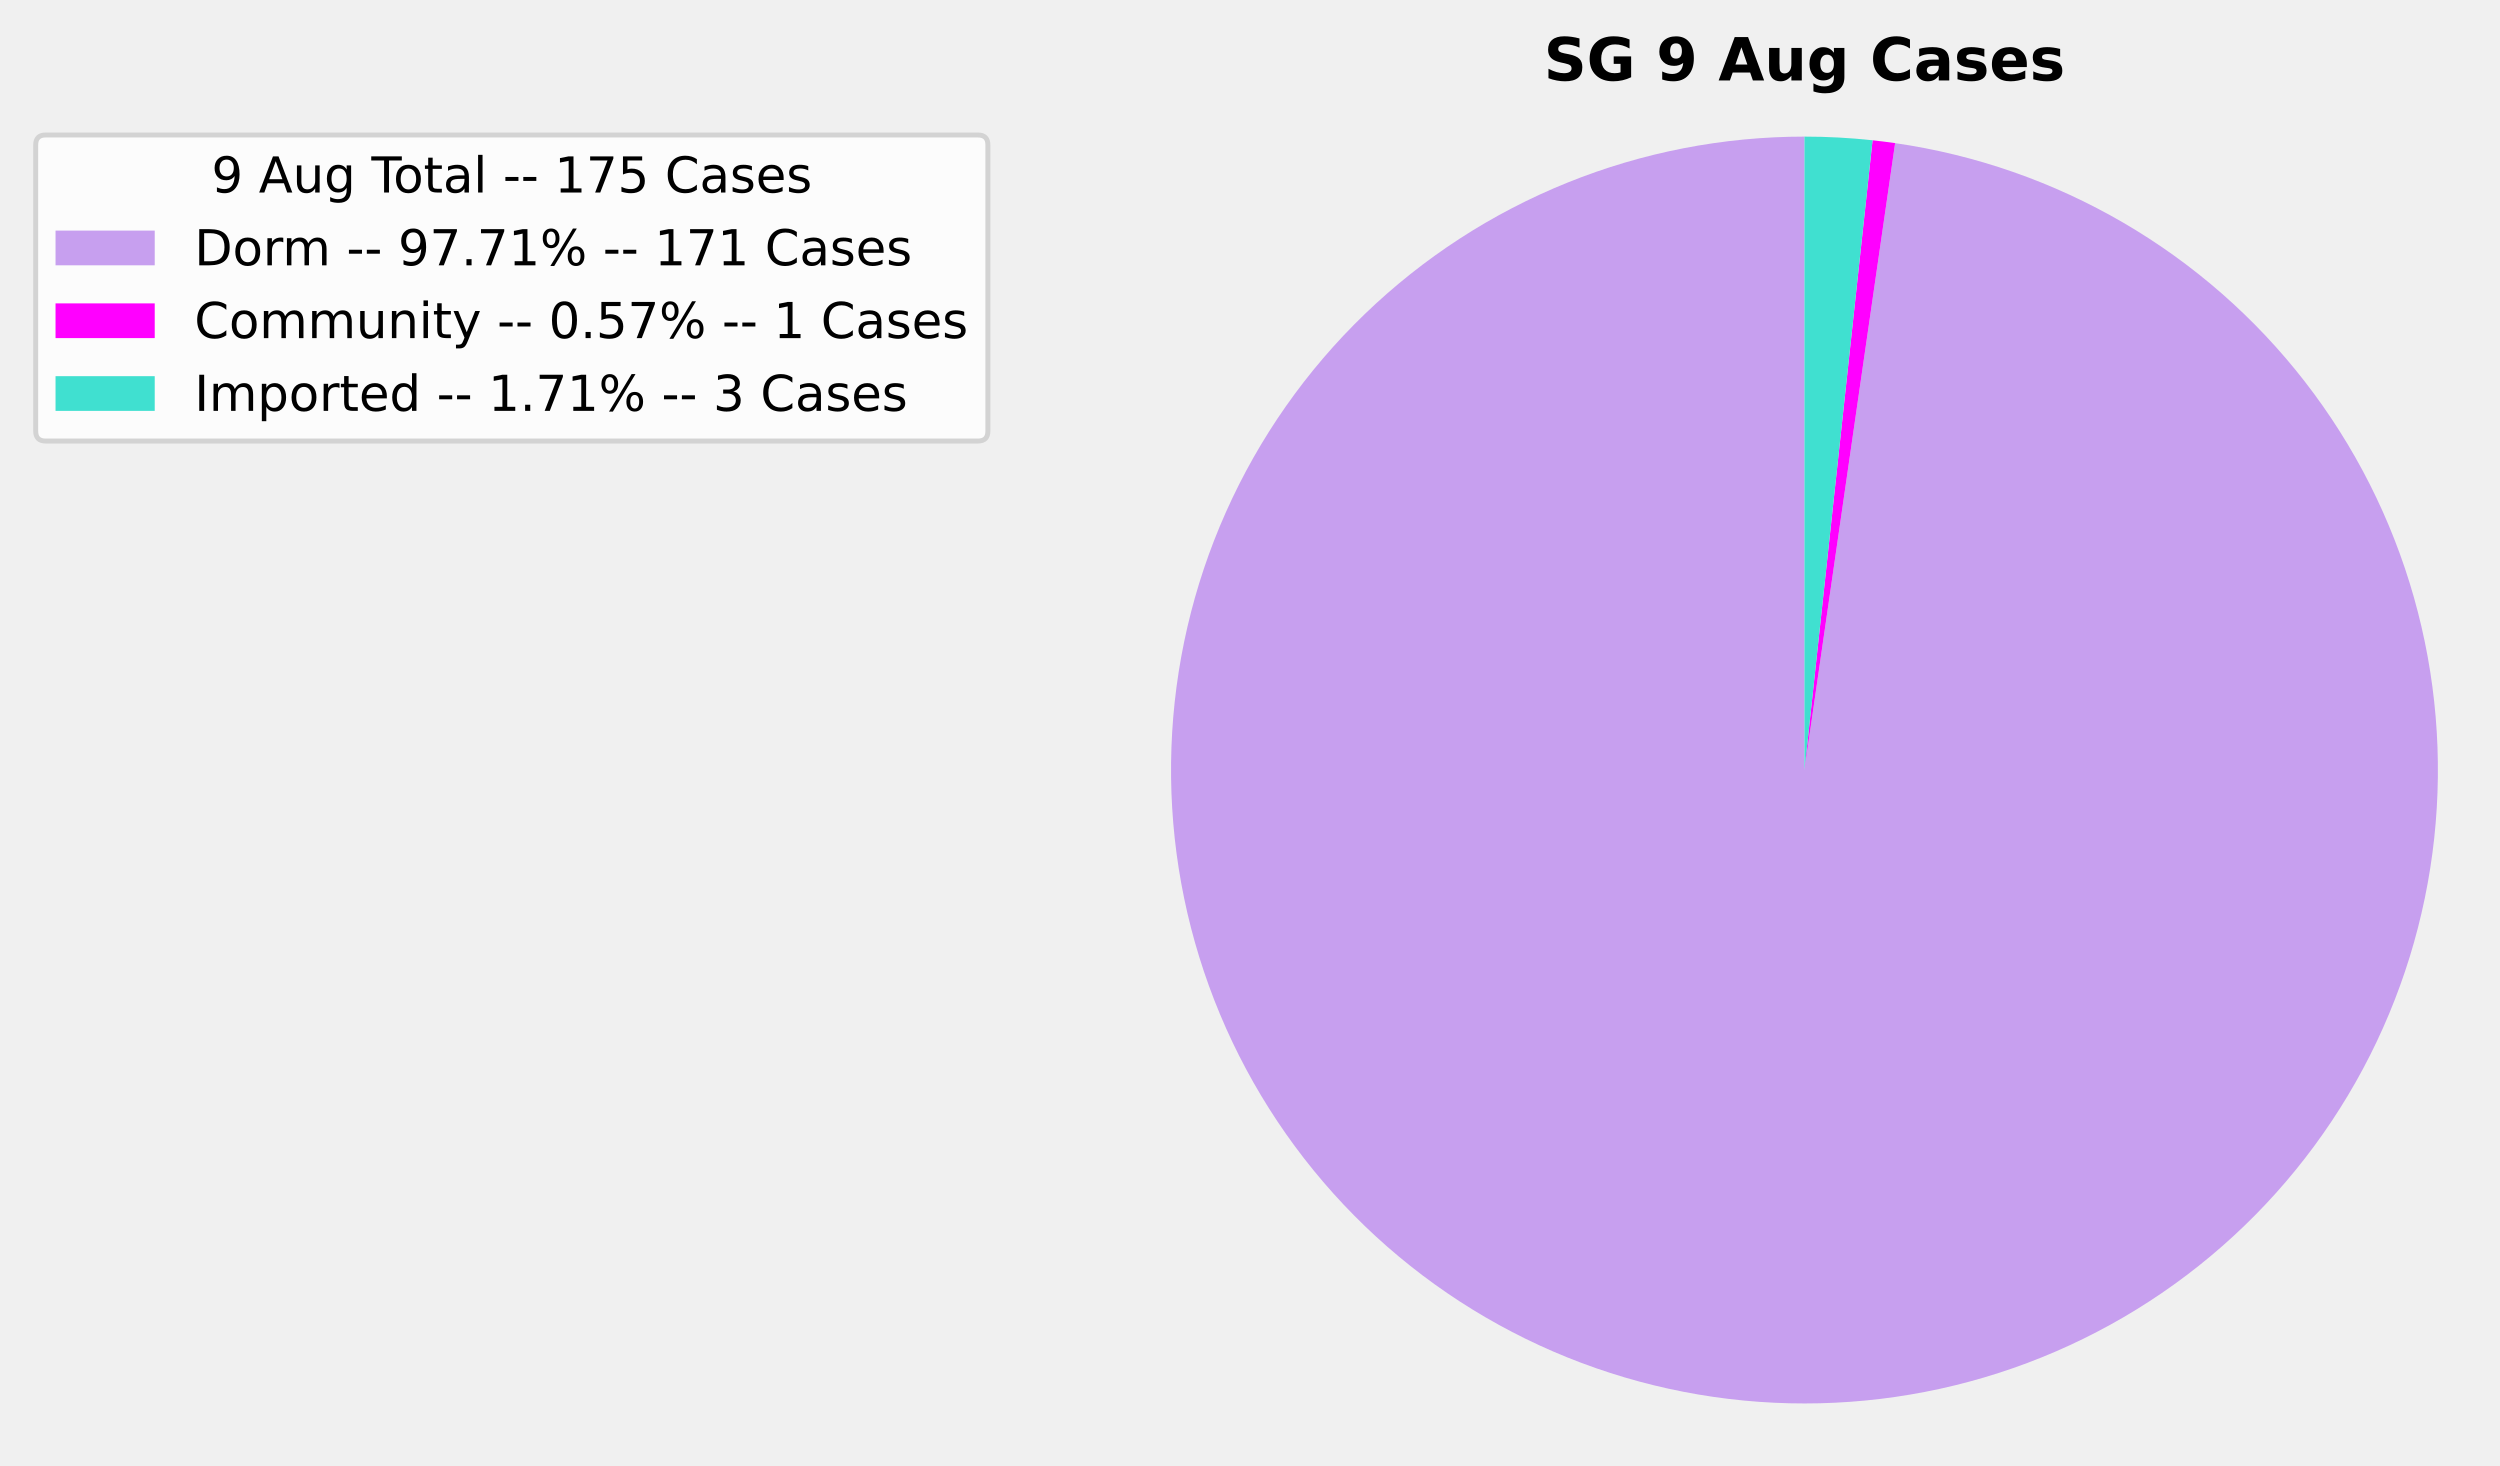
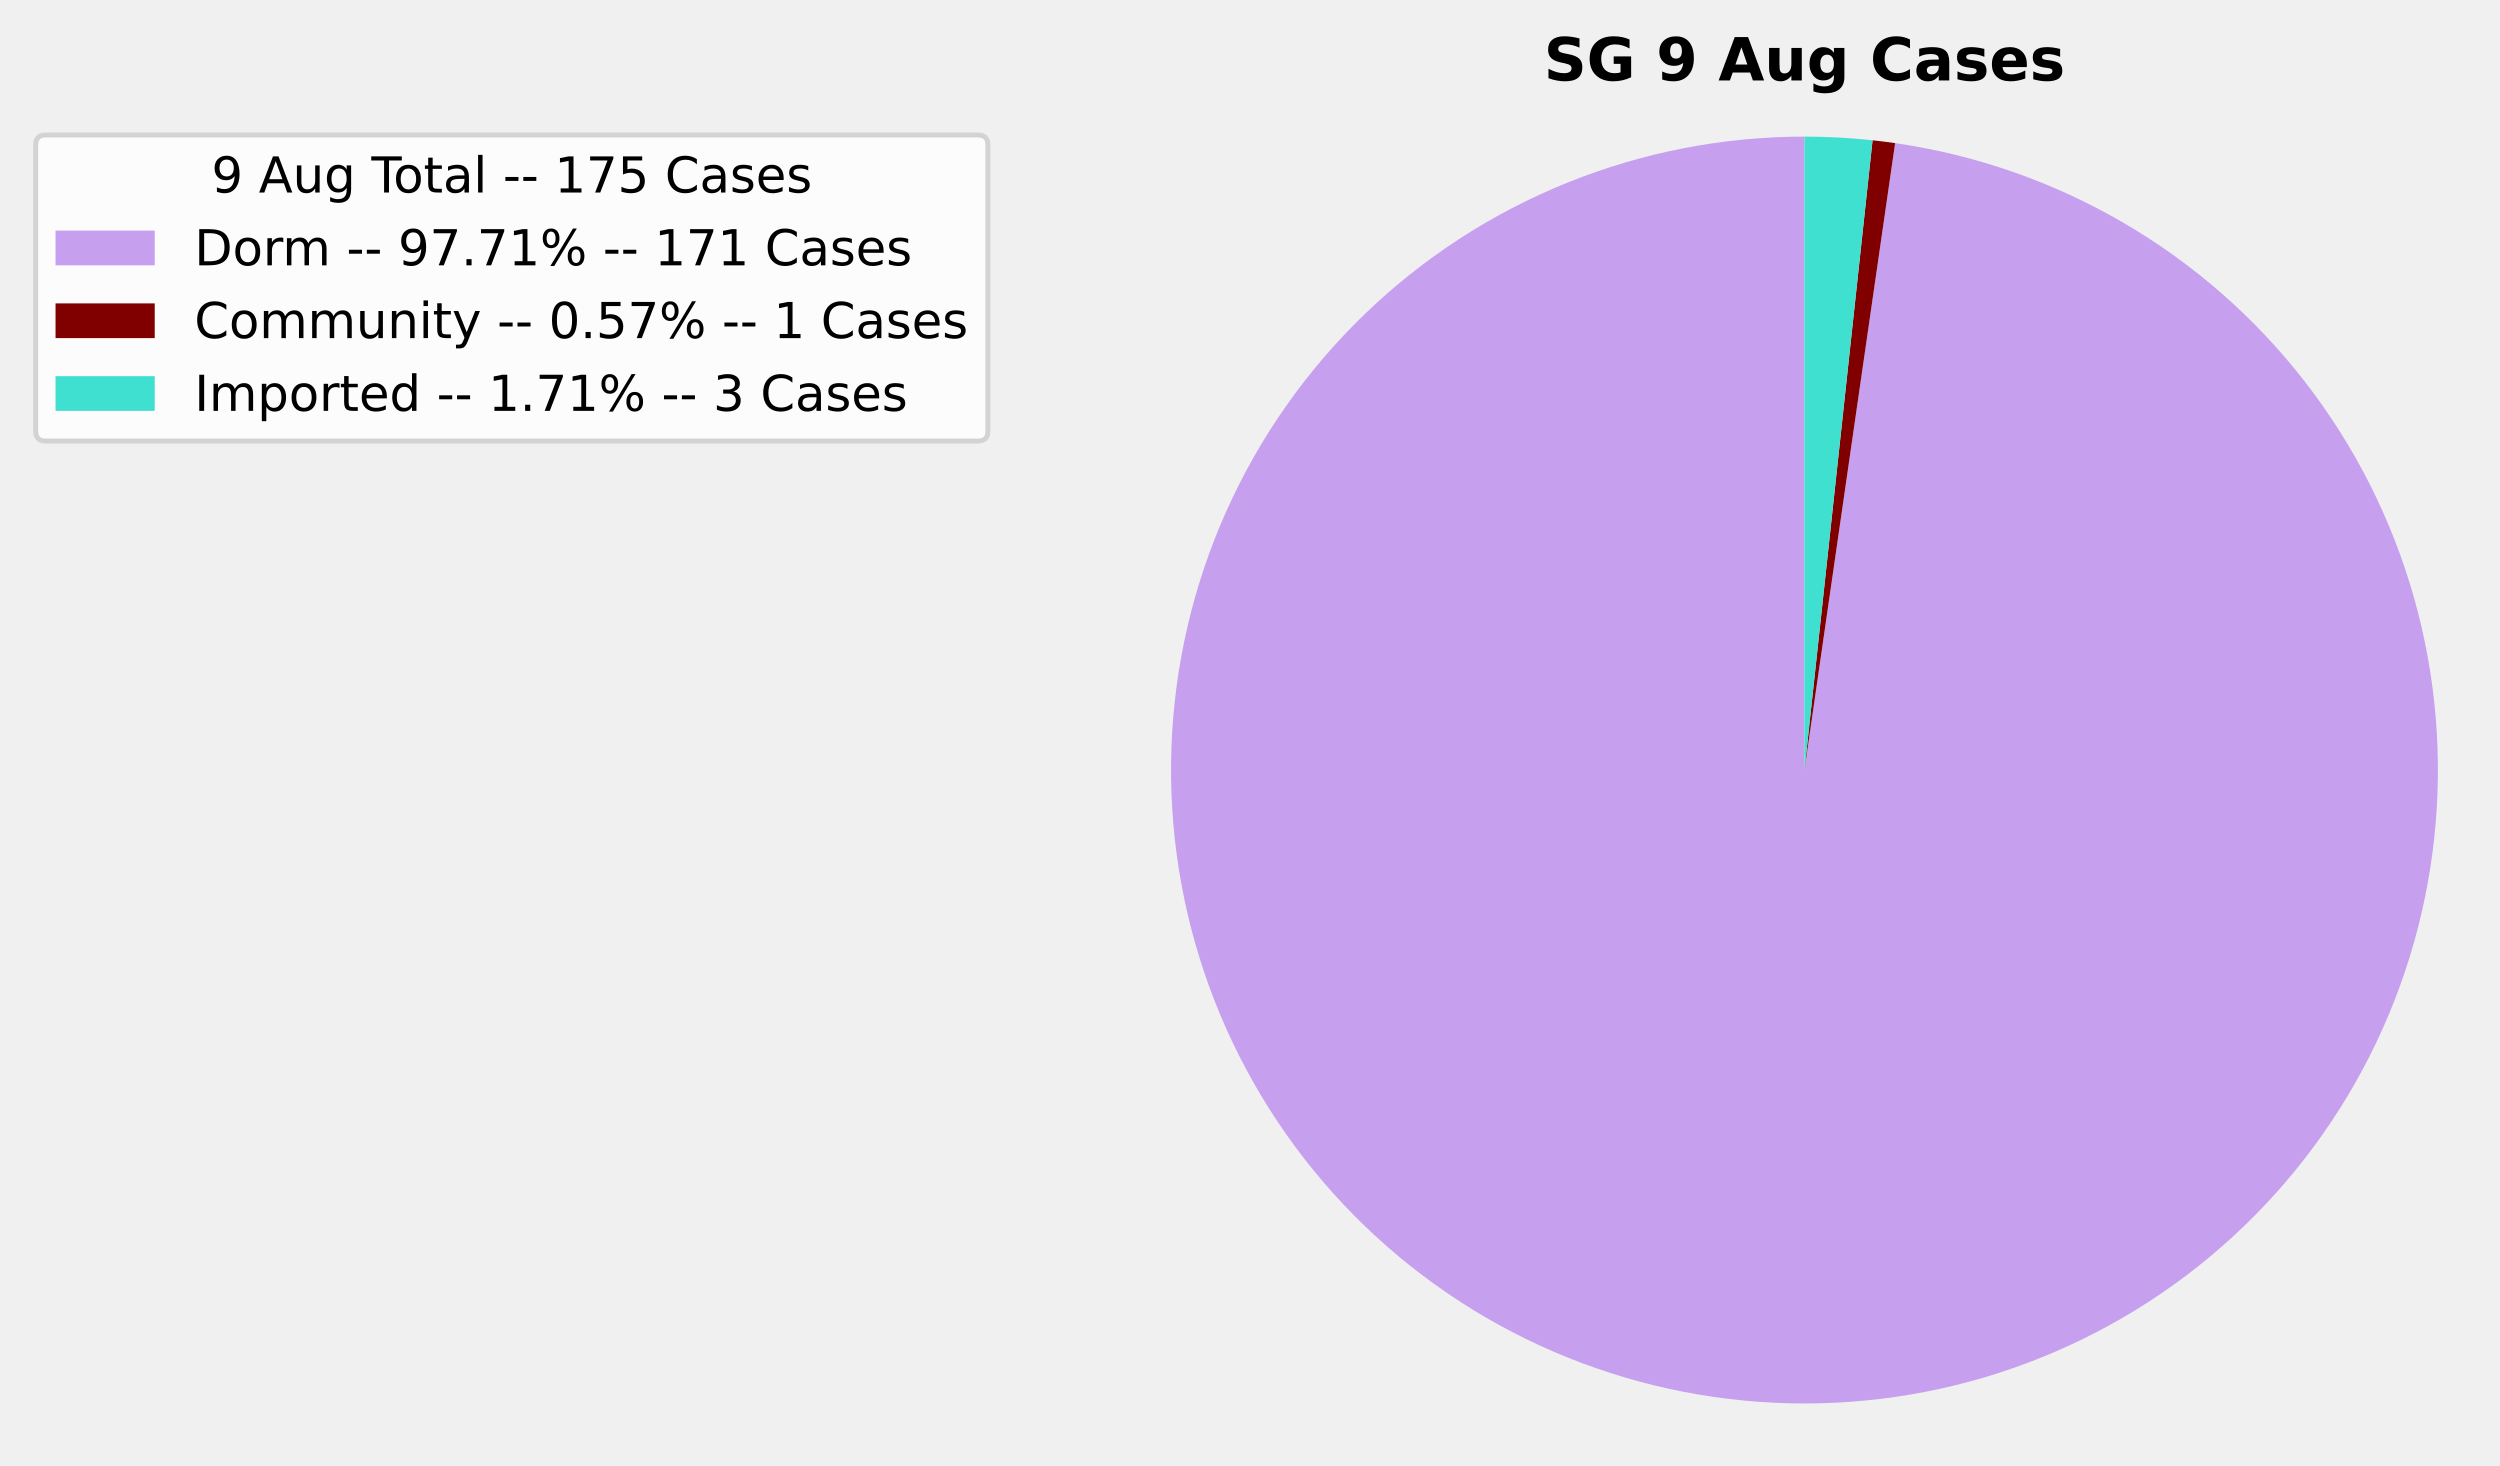
<svg xmlns="http://www.w3.org/2000/svg" xmlns:xlink="http://www.w3.org/1999/xlink" height="295.536pt" version="1.1" viewBox="0 0 504.133 295.536" width="504.133pt">
  <defs>
    <style type="text/css">
*{stroke-linecap:butt;stroke-linejoin:round;}
  </style>
  </defs>
  <g id="figure_1">
    <g id="patch_1">
      <path d="M -0 295.536  L 504.133 295.536  L 504.133 0  L -0 0  z " style="fill:none;" />
    </g>
    <g id="axes_1">
      <g id="patch_2">
        <path d="M 363.877 27.547  C 347.488 27.547 331.252 30.7 316.056 36.836  C 300.86 42.971 286.985 51.974 275.191 63.352  C 263.397 74.73 253.902 88.273 247.225 103.239  C 240.548 118.205 236.813 134.318 236.225 150.695  C 235.637 167.073 238.206 183.411 243.792 198.818  C 249.378 214.225 257.877 228.414 268.824 240.609  C 279.772 252.804 292.965 262.779 307.681 269.989  C 322.398 277.199 338.366 281.509 354.712 282.685  C 371.058 283.861 387.478 281.88 403.076 276.851  C 418.673 271.821 433.158 263.837 445.738 253.335  C 458.318 242.832 468.761 230.005 476.494 215.557  C 484.227 201.108 489.108 185.305 490.87 169.012  C 492.632 152.719 491.242 136.238 486.776 120.47  C 482.31 104.703 474.85 89.941 464.806 76.991  C 454.762 64.042 442.318 53.146 428.157 44.899  C 413.995 36.652 398.378 31.207 382.158 28.862  L 363.877 155.28  L 363.877 27.547  z " style="fill:#c79fef;" />
      </g>
      <g id="patch_3">
-         <path d="M 382.158 28.862  C 381.402 28.752 380.644 28.65 379.886 28.554  C 379.128 28.458 378.368 28.369 377.608 28.287  L 363.877 155.28  L 382.158 28.862  z " style="fill:#ff00ff;" />
+         <path d="M 382.158 28.862  C 381.402 28.752 380.644 28.65 379.886 28.554  C 379.128 28.458 378.368 28.369 377.608 28.287  L 363.877 155.28  L 382.158 28.862  z " style="fill:#800000;" />
      </g>
      <g id="patch_4">
        <path d="M 377.608 28.287  C 375.328 28.04 373.042 27.855 370.752 27.732  C 368.463 27.608 366.17 27.547 363.877 27.547  L 363.877 155.28  L 377.608 28.287  z " style="fill:#40e0d0;" />
      </g>
      <g id="matplotlib.axis_1" />
      <g id="matplotlib.axis_2" />
      <g id="text_1">
        <defs>
          <path d="M 59.906 70.609  L 59.906 55.172  Q 53.906 57.859 48.188 59.219  Q 42.484 60.594 37.406 60.594  Q 30.672 60.594 27.438 58.734  Q 24.219 56.891 24.219 52.984  Q 24.219 50.047 26.391 48.406  Q 28.562 46.781 34.281 45.609  L 42.281 44  Q 54.438 41.547 59.562 36.562  Q 64.703 31.594 64.703 22.406  Q 64.703 10.359 57.547 4.469  Q 50.391 -1.422 35.688 -1.422  Q 28.766 -1.422 21.781 -0.094  Q 14.797 1.219 7.812 3.812  L 7.812 19.672  Q 14.797 15.969 21.312 14.078  Q 27.828 12.203 33.891 12.203  Q 40.047 12.203 43.312 14.25  Q 46.578 16.312 46.578 20.125  Q 46.578 23.531 44.359 25.391  Q 42.141 27.25 35.5 28.719  L 28.219 30.328  Q 17.281 32.672 12.219 37.797  Q 7.172 42.922 7.172 51.609  Q 7.172 62.5 14.203 68.359  Q 21.234 74.219 34.422 74.219  Q 40.438 74.219 46.781 73.312  Q 53.125 72.406 59.906 70.609  z " id="DejaVuSans-Bold-83" />
          <path d="M 74.703 5.422  Q 67.672 2 60.109 0.281  Q 52.547 -1.422 44.484 -1.422  Q 26.266 -1.422 15.625 8.766  Q 4.984 18.953 4.984 36.375  Q 4.984 54 15.812 64.109  Q 26.656 74.219 45.516 74.219  Q 52.781 74.219 59.438 72.844  Q 66.109 71.484 72.016 68.797  L 72.016 53.719  Q 65.922 57.172 59.891 58.875  Q 53.859 60.594 47.797 60.594  Q 36.578 60.594 30.5 54.312  Q 24.422 48.047 24.422 36.375  Q 24.422 24.812 30.281 18.5  Q 36.141 12.203 46.922 12.203  Q 49.859 12.203 52.375 12.562  Q 54.891 12.938 56.891 13.719  L 56.891 27.875  L 45.406 27.875  L 45.406 40.484  L 74.703 40.484  z " id="DejaVuSans-Bold-71" />
          <path id="DejaVuSans-Bold-32" />
          <path d="M 10.016 1.609  L 10.016 15.094  Q 14.5 12.984 18.594 11.938  Q 22.703 10.891 26.703 10.891  Q 35.109 10.891 39.797 15.547  Q 44.484 20.219 45.312 29.391  Q 42 26.953 38.234 25.734  Q 34.469 24.516 30.078 24.516  Q 18.891 24.516 12.031 31.031  Q 5.172 37.547 5.172 48.188  Q 5.172 59.969 12.812 67.047  Q 20.453 74.125 33.297 74.125  Q 47.562 74.125 55.375 64.5  Q 63.188 54.891 63.188 37.312  Q 63.188 19.234 54.047 8.906  Q 44.922 -1.422 29 -1.422  Q 23.875 -1.422 19.188 -0.656  Q 14.5 0.094 10.016 1.609  z M 33.203 36.719  Q 38.141 36.719 40.625 39.906  Q 43.109 43.109 43.109 49.516  Q 43.109 55.859 40.625 59.078  Q 38.141 62.312 33.203 62.312  Q 28.266 62.312 25.781 59.078  Q 23.297 55.859 23.297 49.516  Q 23.297 43.109 25.781 39.906  Q 28.266 36.719 33.203 36.719  z " id="DejaVuSans-Bold-57" />
          <path d="M 53.422 13.281  L 24.031 13.281  L 19.391 0  L 0.484 0  L 27.484 72.906  L 49.906 72.906  L 76.906 0  L 58.016 0  z M 28.719 26.812  L 48.688 26.812  L 38.719 55.812  z " id="DejaVuSans-Bold-65" />
          <path d="M 7.812 21.297  L 7.812 54.688  L 25.391 54.688  L 25.391 49.219  Q 25.391 44.781 25.344 38.062  Q 25.297 31.344 25.297 29.109  Q 25.297 22.516 25.641 19.609  Q 25.984 16.703 26.812 15.375  Q 27.875 13.672 29.609 12.734  Q 31.344 11.812 33.594 11.812  Q 39.062 11.812 42.188 16.016  Q 45.312 20.219 45.312 27.688  L 45.312 54.688  L 62.797 54.688  L 62.797 0  L 45.312 0  L 45.312 7.906  Q 41.359 3.125 36.938 0.844  Q 32.516 -1.422 27.203 -1.422  Q 17.719 -1.422 12.766 4.391  Q 7.812 10.203 7.812 21.297  z " id="DejaVuSans-Bold-117" />
          <path d="M 45.609 9.281  Q 42 4.5 37.641 2.25  Q 33.297 0 27.594 0  Q 17.578 0 11.031 7.875  Q 4.5 15.766 4.5 27.984  Q 4.5 40.234 11.031 48.062  Q 17.578 55.906 27.594 55.906  Q 33.297 55.906 37.641 53.656  Q 42 51.422 45.609 46.578  L 45.609 54.688  L 63.188 54.688  L 63.188 5.516  Q 63.188 -7.672 54.859 -14.625  Q 46.531 -21.578 30.719 -21.578  Q 25.594 -21.578 20.797 -20.797  Q 16.016 -20.016 11.188 -18.406  L 11.188 -4.781  Q 15.766 -7.422 20.156 -8.719  Q 24.562 -10.016 29 -10.016  Q 37.594 -10.016 41.594 -6.25  Q 45.609 -2.484 45.609 5.516  z M 34.078 43.312  Q 28.656 43.312 25.625 39.297  Q 22.609 35.297 22.609 27.984  Q 22.609 20.453 25.531 16.578  Q 28.469 12.703 34.078 12.703  Q 39.547 12.703 42.578 16.703  Q 45.609 20.703 45.609 27.984  Q 45.609 35.297 42.578 39.297  Q 39.547 43.312 34.078 43.312  z " id="DejaVuSans-Bold-103" />
          <path d="M 67 4  Q 61.812 1.312 56.203 -0.047  Q 50.594 -1.422 44.484 -1.422  Q 26.266 -1.422 15.625 8.766  Q 4.984 18.953 4.984 36.375  Q 4.984 53.859 15.625 64.031  Q 26.266 74.219 44.484 74.219  Q 50.594 74.219 56.203 72.844  Q 61.812 71.484 67 68.797  L 67 53.719  Q 61.766 57.281 56.688 58.938  Q 51.609 60.594 46 60.594  Q 35.938 60.594 30.172 54.141  Q 24.422 47.703 24.422 36.375  Q 24.422 25.094 30.172 18.641  Q 35.938 12.203 46 12.203  Q 51.609 12.203 56.688 13.859  Q 61.766 15.531 67 19.094  z " id="DejaVuSans-Bold-67" />
          <path d="M 32.906 24.609  Q 27.438 24.609 24.672 22.75  Q 21.922 20.906 21.922 17.281  Q 21.922 13.969 24.141 12.078  Q 26.375 10.203 30.328 10.203  Q 35.25 10.203 38.625 13.734  Q 42 17.281 42 22.609  L 42 24.609  z M 59.625 31.203  L 59.625 0  L 42 0  L 42 8.109  Q 38.484 3.125 34.078 0.844  Q 29.688 -1.422 23.391 -1.422  Q 14.891 -1.422 9.594 3.531  Q 4.297 8.5 4.297 16.406  Q 4.297 26.031 10.906 30.516  Q 17.531 35.016 31.688 35.016  L 42 35.016  L 42 36.375  Q 42 40.531 38.719 42.453  Q 35.453 44.391 28.516 44.391  Q 22.906 44.391 18.062 43.266  Q 13.234 42.141 9.078 39.891  L 9.078 53.219  Q 14.703 54.594 20.359 55.297  Q 26.031 56 31.688 56  Q 46.484 56 53.047 50.172  Q 59.625 44.344 59.625 31.203  z " id="DejaVuSans-Bold-97" />
          <path d="M 51.125 52.984  L 51.125 39.703  Q 45.516 42.047 40.281 43.219  Q 35.062 44.391 30.422 44.391  Q 25.438 44.391 23.016 43.141  Q 20.609 41.891 20.609 39.312  Q 20.609 37.203 22.438 36.078  Q 24.266 34.969 29 34.422  L 32.078 33.984  Q 45.516 32.281 50.141 28.375  Q 54.781 24.469 54.781 16.109  Q 54.781 7.375 48.328 2.969  Q 41.891 -1.422 29.109 -1.422  Q 23.688 -1.422 17.891 -0.562  Q 12.109 0.297 6 2  L 6 15.281  Q 11.234 12.75 16.719 11.469  Q 22.219 10.203 27.875 10.203  Q 33.016 10.203 35.594 11.609  Q 38.188 13.031 38.188 15.828  Q 38.188 18.172 36.406 19.312  Q 34.625 20.453 29.297 21.094  L 26.219 21.484  Q 14.547 22.953 9.859 26.906  Q 5.172 30.859 5.172 38.922  Q 5.172 47.609 11.125 51.797  Q 17.094 56 29.391 56  Q 34.234 56 39.547 55.266  Q 44.875 54.547 51.125 52.984  z " id="DejaVuSans-Bold-115" />
          <path d="M 62.984 27.484  L 62.984 22.516  L 22.125 22.516  Q 22.75 16.359 26.562 13.281  Q 30.375 10.203 37.203 10.203  Q 42.719 10.203 48.5 11.844  Q 54.297 13.484 60.406 16.797  L 60.406 3.328  Q 54.203 0.984 48 -0.219  Q 41.797 -1.422 35.594 -1.422  Q 20.75 -1.422 12.516 6.125  Q 4.297 13.672 4.297 27.297  Q 4.297 40.672 12.375 48.328  Q 20.453 56 34.625 56  Q 47.516 56 55.25 48.234  Q 62.984 40.484 62.984 27.484  z M 45.016 33.297  Q 45.016 38.281 42.109 41.328  Q 39.203 44.391 34.516 44.391  Q 29.438 44.391 26.266 41.531  Q 23.094 38.672 22.312 33.297  z " id="DejaVuSans-Bold-101" />
        </defs>
        <g transform="translate(311.3166 16.22437)scale(0.12 -0.12)">
          <use xlink:href="#DejaVuSans-Bold-83" />
          <use x="72.021" xlink:href="#DejaVuSans-Bold-71" />
          <use x="154.102" xlink:href="#DejaVuSans-Bold-32" />
          <use x="188.916" xlink:href="#DejaVuSans-Bold-57" />
          <use x="258.496" xlink:href="#DejaVuSans-Bold-32" />
          <use x="293.311" xlink:href="#DejaVuSans-Bold-65" />
          <use x="370.703" xlink:href="#DejaVuSans-Bold-117" />
          <use x="441.895" xlink:href="#DejaVuSans-Bold-103" />
          <use x="513.477" xlink:href="#DejaVuSans-Bold-32" />
          <use x="548.291" xlink:href="#DejaVuSans-Bold-67" />
          <use x="621.68" xlink:href="#DejaVuSans-Bold-97" />
          <use x="689.16" xlink:href="#DejaVuSans-Bold-115" />
          <use x="748.682" xlink:href="#DejaVuSans-Bold-101" />
          <use x="816.504" xlink:href="#DejaVuSans-Bold-115" />
        </g>
      </g>
      <g id="legend_1">
        <g id="patch_5">
          <path d="M 9.2 88.937  L 197.209 88.937  Q 199.209 88.937 199.209 86.937  L 199.209 29.224  Q 199.209 27.224 197.209 27.224  L 9.2 27.224  Q 7.2 27.224 7.2 29.224  L 7.2 86.937  Q 7.2 88.937 9.2 88.937  z " style="fill:#ffffff;opacity:0.8;stroke:#cccccc;stroke-linejoin:miter;" />
        </g>
        <g id="text_2">
          <defs>
            <path d="M 10.984 1.516  L 10.984 10.5  Q 14.703 8.734 18.5 7.812  Q 22.312 6.891 25.984 6.891  Q 35.75 6.891 40.891 13.453  Q 46.047 20.016 46.781 33.406  Q 43.953 29.203 39.594 26.953  Q 35.25 24.703 29.984 24.703  Q 19.047 24.703 12.672 31.312  Q 6.297 37.938 6.297 49.422  Q 6.297 60.641 12.938 67.422  Q 19.578 74.219 30.609 74.219  Q 43.266 74.219 49.922 64.516  Q 56.594 54.828 56.594 36.375  Q 56.594 19.141 48.406 8.859  Q 40.234 -1.422 26.422 -1.422  Q 22.703 -1.422 18.891 -0.688  Q 15.094 0.047 10.984 1.516  z M 30.609 32.422  Q 37.25 32.422 41.125 36.953  Q 45.016 41.5 45.016 49.422  Q 45.016 57.281 41.125 61.844  Q 37.25 66.406 30.609 66.406  Q 23.969 66.406 20.094 61.844  Q 16.219 57.281 16.219 49.422  Q 16.219 41.5 20.094 36.953  Q 23.969 32.422 30.609 32.422  z " id="DejaVuSans-57" />
            <path id="DejaVuSans-32" />
            <path d="M 34.188 63.188  L 20.797 26.906  L 47.609 26.906  z M 28.609 72.906  L 39.797 72.906  L 67.578 0  L 57.328 0  L 50.688 18.703  L 17.828 18.703  L 11.188 0  L 0.781 0  z " id="DejaVuSans-65" />
            <path d="M 8.5 21.578  L 8.5 54.688  L 17.484 54.688  L 17.484 21.922  Q 17.484 14.156 20.5 10.266  Q 23.531 6.391 29.594 6.391  Q 36.859 6.391 41.078 11.031  Q 45.312 15.672 45.312 23.688  L 45.312 54.688  L 54.297 54.688  L 54.297 0  L 45.312 0  L 45.312 8.406  Q 42.047 3.422 37.719 1  Q 33.406 -1.422 27.688 -1.422  Q 18.266 -1.422 13.375 4.438  Q 8.5 10.297 8.5 21.578  z M 31.109 56  z " id="DejaVuSans-117" />
            <path d="M 45.406 27.984  Q 45.406 37.75 41.375 43.109  Q 37.359 48.484 30.078 48.484  Q 22.859 48.484 18.828 43.109  Q 14.797 37.75 14.797 27.984  Q 14.797 18.266 18.828 12.891  Q 22.859 7.516 30.078 7.516  Q 37.359 7.516 41.375 12.891  Q 45.406 18.266 45.406 27.984  z M 54.391 6.781  Q 54.391 -7.172 48.188 -13.984  Q 42 -20.797 29.203 -20.797  Q 24.469 -20.797 20.266 -20.094  Q 16.062 -19.391 12.109 -17.922  L 12.109 -9.188  Q 16.062 -11.328 19.922 -12.344  Q 23.781 -13.375 27.781 -13.375  Q 36.625 -13.375 41.016 -8.766  Q 45.406 -4.156 45.406 5.172  L 45.406 9.625  Q 42.625 4.781 38.281 2.391  Q 33.938 0 27.875 0  Q 17.828 0 11.672 7.656  Q 5.516 15.328 5.516 27.984  Q 5.516 40.672 11.672 48.328  Q 17.828 56 27.875 56  Q 33.938 56 38.281 53.609  Q 42.625 51.219 45.406 46.391  L 45.406 54.688  L 54.391 54.688  z " id="DejaVuSans-103" />
            <path d="M -0.297 72.906  L 61.375 72.906  L 61.375 64.594  L 35.5 64.594  L 35.5 0  L 25.594 0  L 25.594 64.594  L -0.297 64.594  z " id="DejaVuSans-84" />
            <path d="M 30.609 48.391  Q 23.391 48.391 19.188 42.75  Q 14.984 37.109 14.984 27.297  Q 14.984 17.484 19.156 11.844  Q 23.344 6.203 30.609 6.203  Q 37.797 6.203 41.984 11.859  Q 46.188 17.531 46.188 27.297  Q 46.188 37.016 41.984 42.703  Q 37.797 48.391 30.609 48.391  z M 30.609 56  Q 42.328 56 49.016 48.375  Q 55.719 40.766 55.719 27.297  Q 55.719 13.875 49.016 6.219  Q 42.328 -1.422 30.609 -1.422  Q 18.844 -1.422 12.172 6.219  Q 5.516 13.875 5.516 27.297  Q 5.516 40.766 12.172 48.375  Q 18.844 56 30.609 56  z " id="DejaVuSans-111" />
            <path d="M 18.312 70.219  L 18.312 54.688  L 36.812 54.688  L 36.812 47.703  L 18.312 47.703  L 18.312 18.016  Q 18.312 11.328 20.141 9.422  Q 21.969 7.516 27.594 7.516  L 36.812 7.516  L 36.812 0  L 27.594 0  Q 17.188 0 13.234 3.875  Q 9.281 7.766 9.281 18.016  L 9.281 47.703  L 2.688 47.703  L 2.688 54.688  L 9.281 54.688  L 9.281 70.219  z " id="DejaVuSans-116" />
            <path d="M 34.281 27.484  Q 23.391 27.484 19.188 25  Q 14.984 22.516 14.984 16.5  Q 14.984 11.719 18.141 8.906  Q 21.297 6.109 26.703 6.109  Q 34.188 6.109 38.703 11.406  Q 43.219 16.703 43.219 25.484  L 43.219 27.484  z M 52.203 31.203  L 52.203 0  L 43.219 0  L 43.219 8.297  Q 40.141 3.328 35.547 0.953  Q 30.953 -1.422 24.312 -1.422  Q 15.922 -1.422 10.953 3.297  Q 6 8.016 6 15.922  Q 6 25.141 12.172 29.828  Q 18.359 34.516 30.609 34.516  L 43.219 34.516  L 43.219 35.406  Q 43.219 41.609 39.141 45  Q 35.062 48.391 27.688 48.391  Q 23 48.391 18.547 47.266  Q 14.109 46.141 10.016 43.891  L 10.016 52.203  Q 14.938 54.109 19.578 55.047  Q 24.219 56 28.609 56  Q 40.484 56 46.344 49.844  Q 52.203 43.703 52.203 31.203  z " id="DejaVuSans-97" />
            <path d="M 9.422 75.984  L 18.406 75.984  L 18.406 0  L 9.422 0  z " id="DejaVuSans-108" />
            <path d="M 4.891 31.391  L 31.203 31.391  L 31.203 23.391  L 4.891 23.391  z " id="DejaVuSans-45" />
            <path d="M 12.406 8.297  L 28.516 8.297  L 28.516 63.922  L 10.984 60.406  L 10.984 69.391  L 28.422 72.906  L 38.281 72.906  L 38.281 8.297  L 54.391 8.297  L 54.391 0  L 12.406 0  z " id="DejaVuSans-49" />
            <path d="M 8.203 72.906  L 55.078 72.906  L 55.078 68.703  L 28.609 0  L 18.312 0  L 43.219 64.594  L 8.203 64.594  z " id="DejaVuSans-55" />
            <path d="M 10.797 72.906  L 49.516 72.906  L 49.516 64.594  L 19.828 64.594  L 19.828 46.734  Q 21.969 47.469 24.109 47.828  Q 26.266 48.188 28.422 48.188  Q 40.625 48.188 47.75 41.5  Q 54.891 34.812 54.891 23.391  Q 54.891 11.625 47.562 5.094  Q 40.234 -1.422 26.906 -1.422  Q 22.312 -1.422 17.547 -0.641  Q 12.797 0.141 7.719 1.703  L 7.719 11.625  Q 12.109 9.234 16.797 8.062  Q 21.484 6.891 26.703 6.891  Q 35.156 6.891 40.078 11.328  Q 45.016 15.766 45.016 23.391  Q 45.016 31 40.078 35.438  Q 35.156 39.891 26.703 39.891  Q 22.75 39.891 18.812 39.016  Q 14.891 38.141 10.797 36.281  z " id="DejaVuSans-53" />
            <path d="M 64.406 67.281  L 64.406 56.891  Q 59.422 61.531 53.781 63.812  Q 48.141 66.109 41.797 66.109  Q 29.297 66.109 22.656 58.469  Q 16.016 50.828 16.016 36.375  Q 16.016 21.969 22.656 14.328  Q 29.297 6.688 41.797 6.688  Q 48.141 6.688 53.781 8.984  Q 59.422 11.281 64.406 15.922  L 64.406 5.609  Q 59.234 2.094 53.438 0.328  Q 47.656 -1.422 41.219 -1.422  Q 24.656 -1.422 15.125 8.703  Q 5.609 18.844 5.609 36.375  Q 5.609 53.953 15.125 64.078  Q 24.656 74.219 41.219 74.219  Q 47.75 74.219 53.531 72.484  Q 59.328 70.75 64.406 67.281  z " id="DejaVuSans-67" />
            <path d="M 44.281 53.078  L 44.281 44.578  Q 40.484 46.531 36.375 47.5  Q 32.281 48.484 27.875 48.484  Q 21.188 48.484 17.844 46.438  Q 14.5 44.391 14.5 40.281  Q 14.5 37.156 16.891 35.375  Q 19.281 33.594 26.516 31.984  L 29.594 31.297  Q 39.156 29.25 43.188 25.516  Q 47.219 21.781 47.219 15.094  Q 47.219 7.469 41.188 3.016  Q 35.156 -1.422 24.609 -1.422  Q 20.219 -1.422 15.453 -0.562  Q 10.688 0.297 5.422 2  L 5.422 11.281  Q 10.406 8.688 15.234 7.391  Q 20.062 6.109 24.812 6.109  Q 31.156 6.109 34.562 8.281  Q 37.984 10.453 37.984 14.406  Q 37.984 18.062 35.516 20.016  Q 33.062 21.969 24.703 23.781  L 21.578 24.516  Q 13.234 26.266 9.516 29.906  Q 5.812 33.547 5.812 39.891  Q 5.812 47.609 11.281 51.797  Q 16.75 56 26.812 56  Q 31.781 56 36.172 55.266  Q 40.578 54.547 44.281 53.078  z " id="DejaVuSans-115" />
            <path d="M 56.203 29.594  L 56.203 25.203  L 14.891 25.203  Q 15.484 15.922 20.484 11.062  Q 25.484 6.203 34.422 6.203  Q 39.594 6.203 44.453 7.469  Q 49.312 8.734 54.109 11.281  L 54.109 2.781  Q 49.266 0.734 44.188 -0.344  Q 39.109 -1.422 33.891 -1.422  Q 20.797 -1.422 13.156 6.188  Q 5.516 13.812 5.516 26.812  Q 5.516 40.234 12.766 48.109  Q 20.016 56 32.328 56  Q 43.359 56 49.781 48.891  Q 56.203 41.797 56.203 29.594  z M 47.219 32.234  Q 47.125 39.594 43.094 43.984  Q 39.062 48.391 32.422 48.391  Q 24.906 48.391 20.391 44.141  Q 15.875 39.891 15.188 32.172  z " id="DejaVuSans-101" />
          </defs>
          <g transform="translate(42.64531 38.82281)scale(0.1 -0.1)">
            <use xlink:href="#DejaVuSans-57" />
            <use x="63.623" xlink:href="#DejaVuSans-32" />
            <use x="95.41" xlink:href="#DejaVuSans-65" />
            <use x="163.818" xlink:href="#DejaVuSans-117" />
            <use x="227.197" xlink:href="#DejaVuSans-103" />
            <use x="290.674" xlink:href="#DejaVuSans-32" />
            <use x="322.461" xlink:href="#DejaVuSans-84" />
            <use x="366.545" xlink:href="#DejaVuSans-111" />
            <use x="427.727" xlink:href="#DejaVuSans-116" />
            <use x="466.936" xlink:href="#DejaVuSans-97" />
            <use x="528.215" xlink:href="#DejaVuSans-108" />
            <use x="555.998" xlink:href="#DejaVuSans-32" />
            <use x="587.785" xlink:href="#DejaVuSans-45" />
            <use x="623.869" xlink:href="#DejaVuSans-45" />
            <use x="659.953" xlink:href="#DejaVuSans-32" />
            <use x="691.74" xlink:href="#DejaVuSans-49" />
            <use x="755.363" xlink:href="#DejaVuSans-55" />
            <use x="818.986" xlink:href="#DejaVuSans-53" />
            <use x="882.609" xlink:href="#DejaVuSans-32" />
            <use x="914.396" xlink:href="#DejaVuSans-67" />
            <use x="984.221" xlink:href="#DejaVuSans-97" />
            <use x="1045.5" xlink:href="#DejaVuSans-115" />
            <use x="1097.6" xlink:href="#DejaVuSans-101" />
            <use x="1159.123" xlink:href="#DejaVuSans-115" />
          </g>
        </g>
        <g id="patch_6">
          <path d="M 11.2 53.501  L 31.2 53.501  L 31.2 46.501  L 11.2 46.501  z " style="fill:#c79fef;" />
        </g>
        <g id="text_3">
          <defs>
            <path d="M 19.672 64.797  L 19.672 8.109  L 31.594 8.109  Q 46.688 8.109 53.688 14.938  Q 60.688 21.781 60.688 36.531  Q 60.688 51.172 53.688 57.984  Q 46.688 64.797 31.594 64.797  z M 9.812 72.906  L 30.078 72.906  Q 51.266 72.906 61.172 64.094  Q 71.094 55.281 71.094 36.531  Q 71.094 17.672 61.125 8.828  Q 51.172 0 30.078 0  L 9.812 0  z " id="DejaVuSans-68" />
            <path d="M 41.109 46.297  Q 39.594 47.172 37.812 47.578  Q 36.031 48 33.891 48  Q 26.266 48 22.188 43.047  Q 18.109 38.094 18.109 28.812  L 18.109 0  L 9.078 0  L 9.078 54.688  L 18.109 54.688  L 18.109 46.188  Q 20.953 51.172 25.484 53.578  Q 30.031 56 36.531 56  Q 37.453 56 38.578 55.875  Q 39.703 55.766 41.062 55.516  z " id="DejaVuSans-114" />
            <path d="M 52 44.188  Q 55.375 50.25 60.062 53.125  Q 64.75 56 71.094 56  Q 79.641 56 84.281 50.016  Q 88.922 44.047 88.922 33.016  L 88.922 0  L 79.891 0  L 79.891 32.719  Q 79.891 40.578 77.094 44.375  Q 74.312 48.188 68.609 48.188  Q 61.625 48.188 57.562 43.547  Q 53.516 38.922 53.516 30.906  L 53.516 0  L 44.484 0  L 44.484 32.719  Q 44.484 40.625 41.703 44.406  Q 38.922 48.188 33.109 48.188  Q 26.219 48.188 22.156 43.531  Q 18.109 38.875 18.109 30.906  L 18.109 0  L 9.078 0  L 9.078 54.688  L 18.109 54.688  L 18.109 46.188  Q 21.188 51.219 25.484 53.609  Q 29.781 56 35.688 56  Q 41.656 56 45.828 52.969  Q 50 49.953 52 44.188  z " id="DejaVuSans-109" />
            <path d="M 10.688 12.406  L 21 12.406  L 21 0  L 10.688 0  z " id="DejaVuSans-46" />
            <path d="M 72.703 32.078  Q 68.453 32.078 66.031 28.469  Q 63.625 24.859 63.625 18.406  Q 63.625 12.062 66.031 8.422  Q 68.453 4.781 72.703 4.781  Q 76.859 4.781 79.266 8.422  Q 81.688 12.062 81.688 18.406  Q 81.688 24.812 79.266 28.438  Q 76.859 32.078 72.703 32.078  z M 72.703 38.281  Q 80.422 38.281 84.953 32.906  Q 89.5 27.547 89.5 18.406  Q 89.5 9.281 84.938 3.922  Q 80.375 -1.422 72.703 -1.422  Q 64.891 -1.422 60.344 3.922  Q 55.812 9.281 55.812 18.406  Q 55.812 27.594 60.375 32.938  Q 64.938 38.281 72.703 38.281  z M 22.312 68.016  Q 18.109 68.016 15.688 64.375  Q 13.281 60.75 13.281 54.391  Q 13.281 47.953 15.672 44.328  Q 18.062 40.719 22.312 40.719  Q 26.562 40.719 28.969 44.328  Q 31.391 47.953 31.391 54.391  Q 31.391 60.688 28.953 64.344  Q 26.516 68.016 22.312 68.016  z M 66.406 74.219  L 74.219 74.219  L 28.609 -1.422  L 20.797 -1.422  z M 22.312 74.219  Q 30.031 74.219 34.609 68.875  Q 39.203 63.531 39.203 54.391  Q 39.203 45.172 34.641 39.844  Q 30.078 34.516 22.312 34.516  Q 14.547 34.516 10.031 39.859  Q 5.516 45.219 5.516 54.391  Q 5.516 63.484 10.047 68.844  Q 14.594 74.219 22.312 74.219  z " id="DejaVuSans-37" />
          </defs>
          <g transform="translate(39.2 53.50094)scale(0.1 -0.1)">
            <use xlink:href="#DejaVuSans-68" />
            <use x="77.002" xlink:href="#DejaVuSans-111" />
            <use x="138.184" xlink:href="#DejaVuSans-114" />
            <use x="177.547" xlink:href="#DejaVuSans-109" />
            <use x="274.959" xlink:href="#DejaVuSans-32" />
            <use x="306.746" xlink:href="#DejaVuSans-45" />
            <use x="342.83" xlink:href="#DejaVuSans-45" />
            <use x="378.914" xlink:href="#DejaVuSans-32" />
            <use x="410.701" xlink:href="#DejaVuSans-57" />
            <use x="474.324" xlink:href="#DejaVuSans-55" />
            <use x="537.947" xlink:href="#DejaVuSans-46" />
            <use x="569.734" xlink:href="#DejaVuSans-55" />
            <use x="633.357" xlink:href="#DejaVuSans-49" />
            <use x="696.98" xlink:href="#DejaVuSans-37" />
            <use x="792" xlink:href="#DejaVuSans-32" />
            <use x="823.787" xlink:href="#DejaVuSans-45" />
            <use x="859.871" xlink:href="#DejaVuSans-45" />
            <use x="895.955" xlink:href="#DejaVuSans-32" />
            <use x="927.742" xlink:href="#DejaVuSans-49" />
            <use x="991.365" xlink:href="#DejaVuSans-55" />
            <use x="1054.988" xlink:href="#DejaVuSans-49" />
            <use x="1118.611" xlink:href="#DejaVuSans-32" />
            <use x="1150.398" xlink:href="#DejaVuSans-67" />
            <use x="1220.223" xlink:href="#DejaVuSans-97" />
            <use x="1281.502" xlink:href="#DejaVuSans-115" />
            <use x="1333.602" xlink:href="#DejaVuSans-101" />
            <use x="1395.125" xlink:href="#DejaVuSans-115" />
          </g>
        </g>
        <g id="patch_7">
-           <path d="M 11.2 68.179  L 31.2 68.179  L 31.2 61.179  L 11.2 61.179  z " style="fill:#ff00ff;" />
+           <path d="M 11.2 68.179  L 31.2 68.179  L 31.2 61.179  L 11.2 61.179  z " style="fill:#800000;" />
        </g>
        <g id="text_4">
          <defs>
            <path d="M 54.891 33.016  L 54.891 0  L 45.906 0  L 45.906 32.719  Q 45.906 40.484 42.875 44.328  Q 39.844 48.188 33.797 48.188  Q 26.516 48.188 22.312 43.547  Q 18.109 38.922 18.109 30.906  L 18.109 0  L 9.078 0  L 9.078 54.688  L 18.109 54.688  L 18.109 46.188  Q 21.344 51.125 25.703 53.562  Q 30.078 56 35.797 56  Q 45.219 56 50.047 50.172  Q 54.891 44.344 54.891 33.016  z " id="DejaVuSans-110" />
            <path d="M 9.422 54.688  L 18.406 54.688  L 18.406 0  L 9.422 0  z M 9.422 75.984  L 18.406 75.984  L 18.406 64.594  L 9.422 64.594  z " id="DejaVuSans-105" />
            <path d="M 32.172 -5.078  Q 28.375 -14.844 24.75 -17.812  Q 21.141 -20.797 15.094 -20.797  L 7.906 -20.797  L 7.906 -13.281  L 13.188 -13.281  Q 16.891 -13.281 18.938 -11.516  Q 21 -9.766 23.484 -3.219  L 25.094 0.875  L 2.984 54.688  L 12.5 54.688  L 29.594 11.922  L 46.688 54.688  L 56.203 54.688  z " id="DejaVuSans-121" />
            <path d="M 31.781 66.406  Q 24.172 66.406 20.328 58.906  Q 16.5 51.422 16.5 36.375  Q 16.5 21.391 20.328 13.891  Q 24.172 6.391 31.781 6.391  Q 39.453 6.391 43.281 13.891  Q 47.125 21.391 47.125 36.375  Q 47.125 51.422 43.281 58.906  Q 39.453 66.406 31.781 66.406  z M 31.781 74.219  Q 44.047 74.219 50.516 64.516  Q 56.984 54.828 56.984 36.375  Q 56.984 17.969 50.516 8.266  Q 44.047 -1.422 31.781 -1.422  Q 19.531 -1.422 13.062 8.266  Q 6.594 17.969 6.594 36.375  Q 6.594 54.828 13.062 64.516  Q 19.531 74.219 31.781 74.219  z " id="DejaVuSans-48" />
          </defs>
          <g transform="translate(39.2 68.17906)scale(0.1 -0.1)">
            <use xlink:href="#DejaVuSans-67" />
            <use x="69.824" xlink:href="#DejaVuSans-111" />
            <use x="131.006" xlink:href="#DejaVuSans-109" />
            <use x="228.418" xlink:href="#DejaVuSans-109" />
            <use x="325.83" xlink:href="#DejaVuSans-117" />
            <use x="389.209" xlink:href="#DejaVuSans-110" />
            <use x="452.588" xlink:href="#DejaVuSans-105" />
            <use x="480.371" xlink:href="#DejaVuSans-116" />
            <use x="519.58" xlink:href="#DejaVuSans-121" />
            <use x="578.76" xlink:href="#DejaVuSans-32" />
            <use x="610.547" xlink:href="#DejaVuSans-45" />
            <use x="646.631" xlink:href="#DejaVuSans-45" />
            <use x="682.715" xlink:href="#DejaVuSans-32" />
            <use x="714.502" xlink:href="#DejaVuSans-48" />
            <use x="778.125" xlink:href="#DejaVuSans-46" />
            <use x="809.912" xlink:href="#DejaVuSans-53" />
            <use x="873.535" xlink:href="#DejaVuSans-55" />
            <use x="937.158" xlink:href="#DejaVuSans-37" />
            <use x="1032.178" xlink:href="#DejaVuSans-32" />
            <use x="1063.965" xlink:href="#DejaVuSans-45" />
            <use x="1100.049" xlink:href="#DejaVuSans-45" />
            <use x="1136.133" xlink:href="#DejaVuSans-32" />
            <use x="1167.92" xlink:href="#DejaVuSans-49" />
            <use x="1231.543" xlink:href="#DejaVuSans-32" />
            <use x="1263.33" xlink:href="#DejaVuSans-67" />
            <use x="1333.154" xlink:href="#DejaVuSans-97" />
            <use x="1394.434" xlink:href="#DejaVuSans-115" />
            <use x="1446.533" xlink:href="#DejaVuSans-101" />
            <use x="1508.057" xlink:href="#DejaVuSans-115" />
          </g>
        </g>
        <g id="patch_8">
          <path d="M 11.2 82.857  L 31.2 82.857  L 31.2 75.857  L 11.2 75.857  z " style="fill:#40e0d0;" />
        </g>
        <g id="text_5">
          <defs>
            <path d="M 9.812 72.906  L 19.672 72.906  L 19.672 0  L 9.812 0  z " id="DejaVuSans-73" />
            <path d="M 18.109 8.203  L 18.109 -20.797  L 9.078 -20.797  L 9.078 54.688  L 18.109 54.688  L 18.109 46.391  Q 20.953 51.266 25.266 53.625  Q 29.594 56 35.594 56  Q 45.562 56 51.781 48.094  Q 58.016 40.188 58.016 27.297  Q 58.016 14.406 51.781 6.484  Q 45.562 -1.422 35.594 -1.422  Q 29.594 -1.422 25.266 0.953  Q 20.953 3.328 18.109 8.203  z M 48.688 27.297  Q 48.688 37.203 44.609 42.844  Q 40.531 48.484 33.406 48.484  Q 26.266 48.484 22.188 42.844  Q 18.109 37.203 18.109 27.297  Q 18.109 17.391 22.188 11.75  Q 26.266 6.109 33.406 6.109  Q 40.531 6.109 44.609 11.75  Q 48.688 17.391 48.688 27.297  z " id="DejaVuSans-112" />
            <path d="M 45.406 46.391  L 45.406 75.984  L 54.391 75.984  L 54.391 0  L 45.406 0  L 45.406 8.203  Q 42.578 3.328 38.25 0.953  Q 33.938 -1.422 27.875 -1.422  Q 17.969 -1.422 11.734 6.484  Q 5.516 14.406 5.516 27.297  Q 5.516 40.188 11.734 48.094  Q 17.969 56 27.875 56  Q 33.938 56 38.25 53.625  Q 42.578 51.266 45.406 46.391  z M 14.797 27.297  Q 14.797 17.391 18.875 11.75  Q 22.953 6.109 30.078 6.109  Q 37.203 6.109 41.297 11.75  Q 45.406 17.391 45.406 27.297  Q 45.406 37.203 41.297 42.844  Q 37.203 48.484 30.078 48.484  Q 22.953 48.484 18.875 42.844  Q 14.797 37.203 14.797 27.297  z " id="DejaVuSans-100" />
            <path d="M 40.578 39.312  Q 47.656 37.797 51.625 33  Q 55.609 28.219 55.609 21.188  Q 55.609 10.406 48.188 4.484  Q 40.766 -1.422 27.094 -1.422  Q 22.516 -1.422 17.656 -0.516  Q 12.797 0.391 7.625 2.203  L 7.625 11.719  Q 11.719 9.328 16.594 8.109  Q 21.484 6.891 26.812 6.891  Q 36.078 6.891 40.938 10.547  Q 45.797 14.203 45.797 21.188  Q 45.797 27.641 41.281 31.266  Q 36.766 34.906 28.719 34.906  L 20.219 34.906  L 20.219 43.016  L 29.109 43.016  Q 36.375 43.016 40.234 45.922  Q 44.094 48.828 44.094 54.297  Q 44.094 59.906 40.109 62.906  Q 36.141 65.922 28.719 65.922  Q 24.656 65.922 20.016 65.031  Q 15.375 64.156 9.812 62.312  L 9.812 71.094  Q 15.438 72.656 20.344 73.438  Q 25.25 74.219 29.594 74.219  Q 40.828 74.219 47.359 69.109  Q 53.906 64.016 53.906 55.328  Q 53.906 49.266 50.438 45.094  Q 46.969 40.922 40.578 39.312  z " id="DejaVuSans-51" />
          </defs>
          <g transform="translate(39.2 82.85719)scale(0.1 -0.1)">
            <use xlink:href="#DejaVuSans-73" />
            <use x="29.492" xlink:href="#DejaVuSans-109" />
            <use x="126.904" xlink:href="#DejaVuSans-112" />
            <use x="190.381" xlink:href="#DejaVuSans-111" />
            <use x="251.562" xlink:href="#DejaVuSans-114" />
            <use x="292.676" xlink:href="#DejaVuSans-116" />
            <use x="331.885" xlink:href="#DejaVuSans-101" />
            <use x="393.408" xlink:href="#DejaVuSans-100" />
            <use x="456.885" xlink:href="#DejaVuSans-32" />
            <use x="488.672" xlink:href="#DejaVuSans-45" />
            <use x="524.756" xlink:href="#DejaVuSans-45" />
            <use x="560.84" xlink:href="#DejaVuSans-32" />
            <use x="592.627" xlink:href="#DejaVuSans-49" />
            <use x="656.25" xlink:href="#DejaVuSans-46" />
            <use x="688.037" xlink:href="#DejaVuSans-55" />
            <use x="751.66" xlink:href="#DejaVuSans-49" />
            <use x="815.283" xlink:href="#DejaVuSans-37" />
            <use x="910.303" xlink:href="#DejaVuSans-32" />
            <use x="942.09" xlink:href="#DejaVuSans-45" />
            <use x="978.174" xlink:href="#DejaVuSans-45" />
            <use x="1014.258" xlink:href="#DejaVuSans-32" />
            <use x="1046.045" xlink:href="#DejaVuSans-51" />
            <use x="1109.668" xlink:href="#DejaVuSans-32" />
            <use x="1141.455" xlink:href="#DejaVuSans-67" />
            <use x="1211.279" xlink:href="#DejaVuSans-97" />
            <use x="1272.559" xlink:href="#DejaVuSans-115" />
            <use x="1324.658" xlink:href="#DejaVuSans-101" />
            <use x="1386.182" xlink:href="#DejaVuSans-115" />
          </g>
        </g>
      </g>
    </g>
  </g>
</svg>
